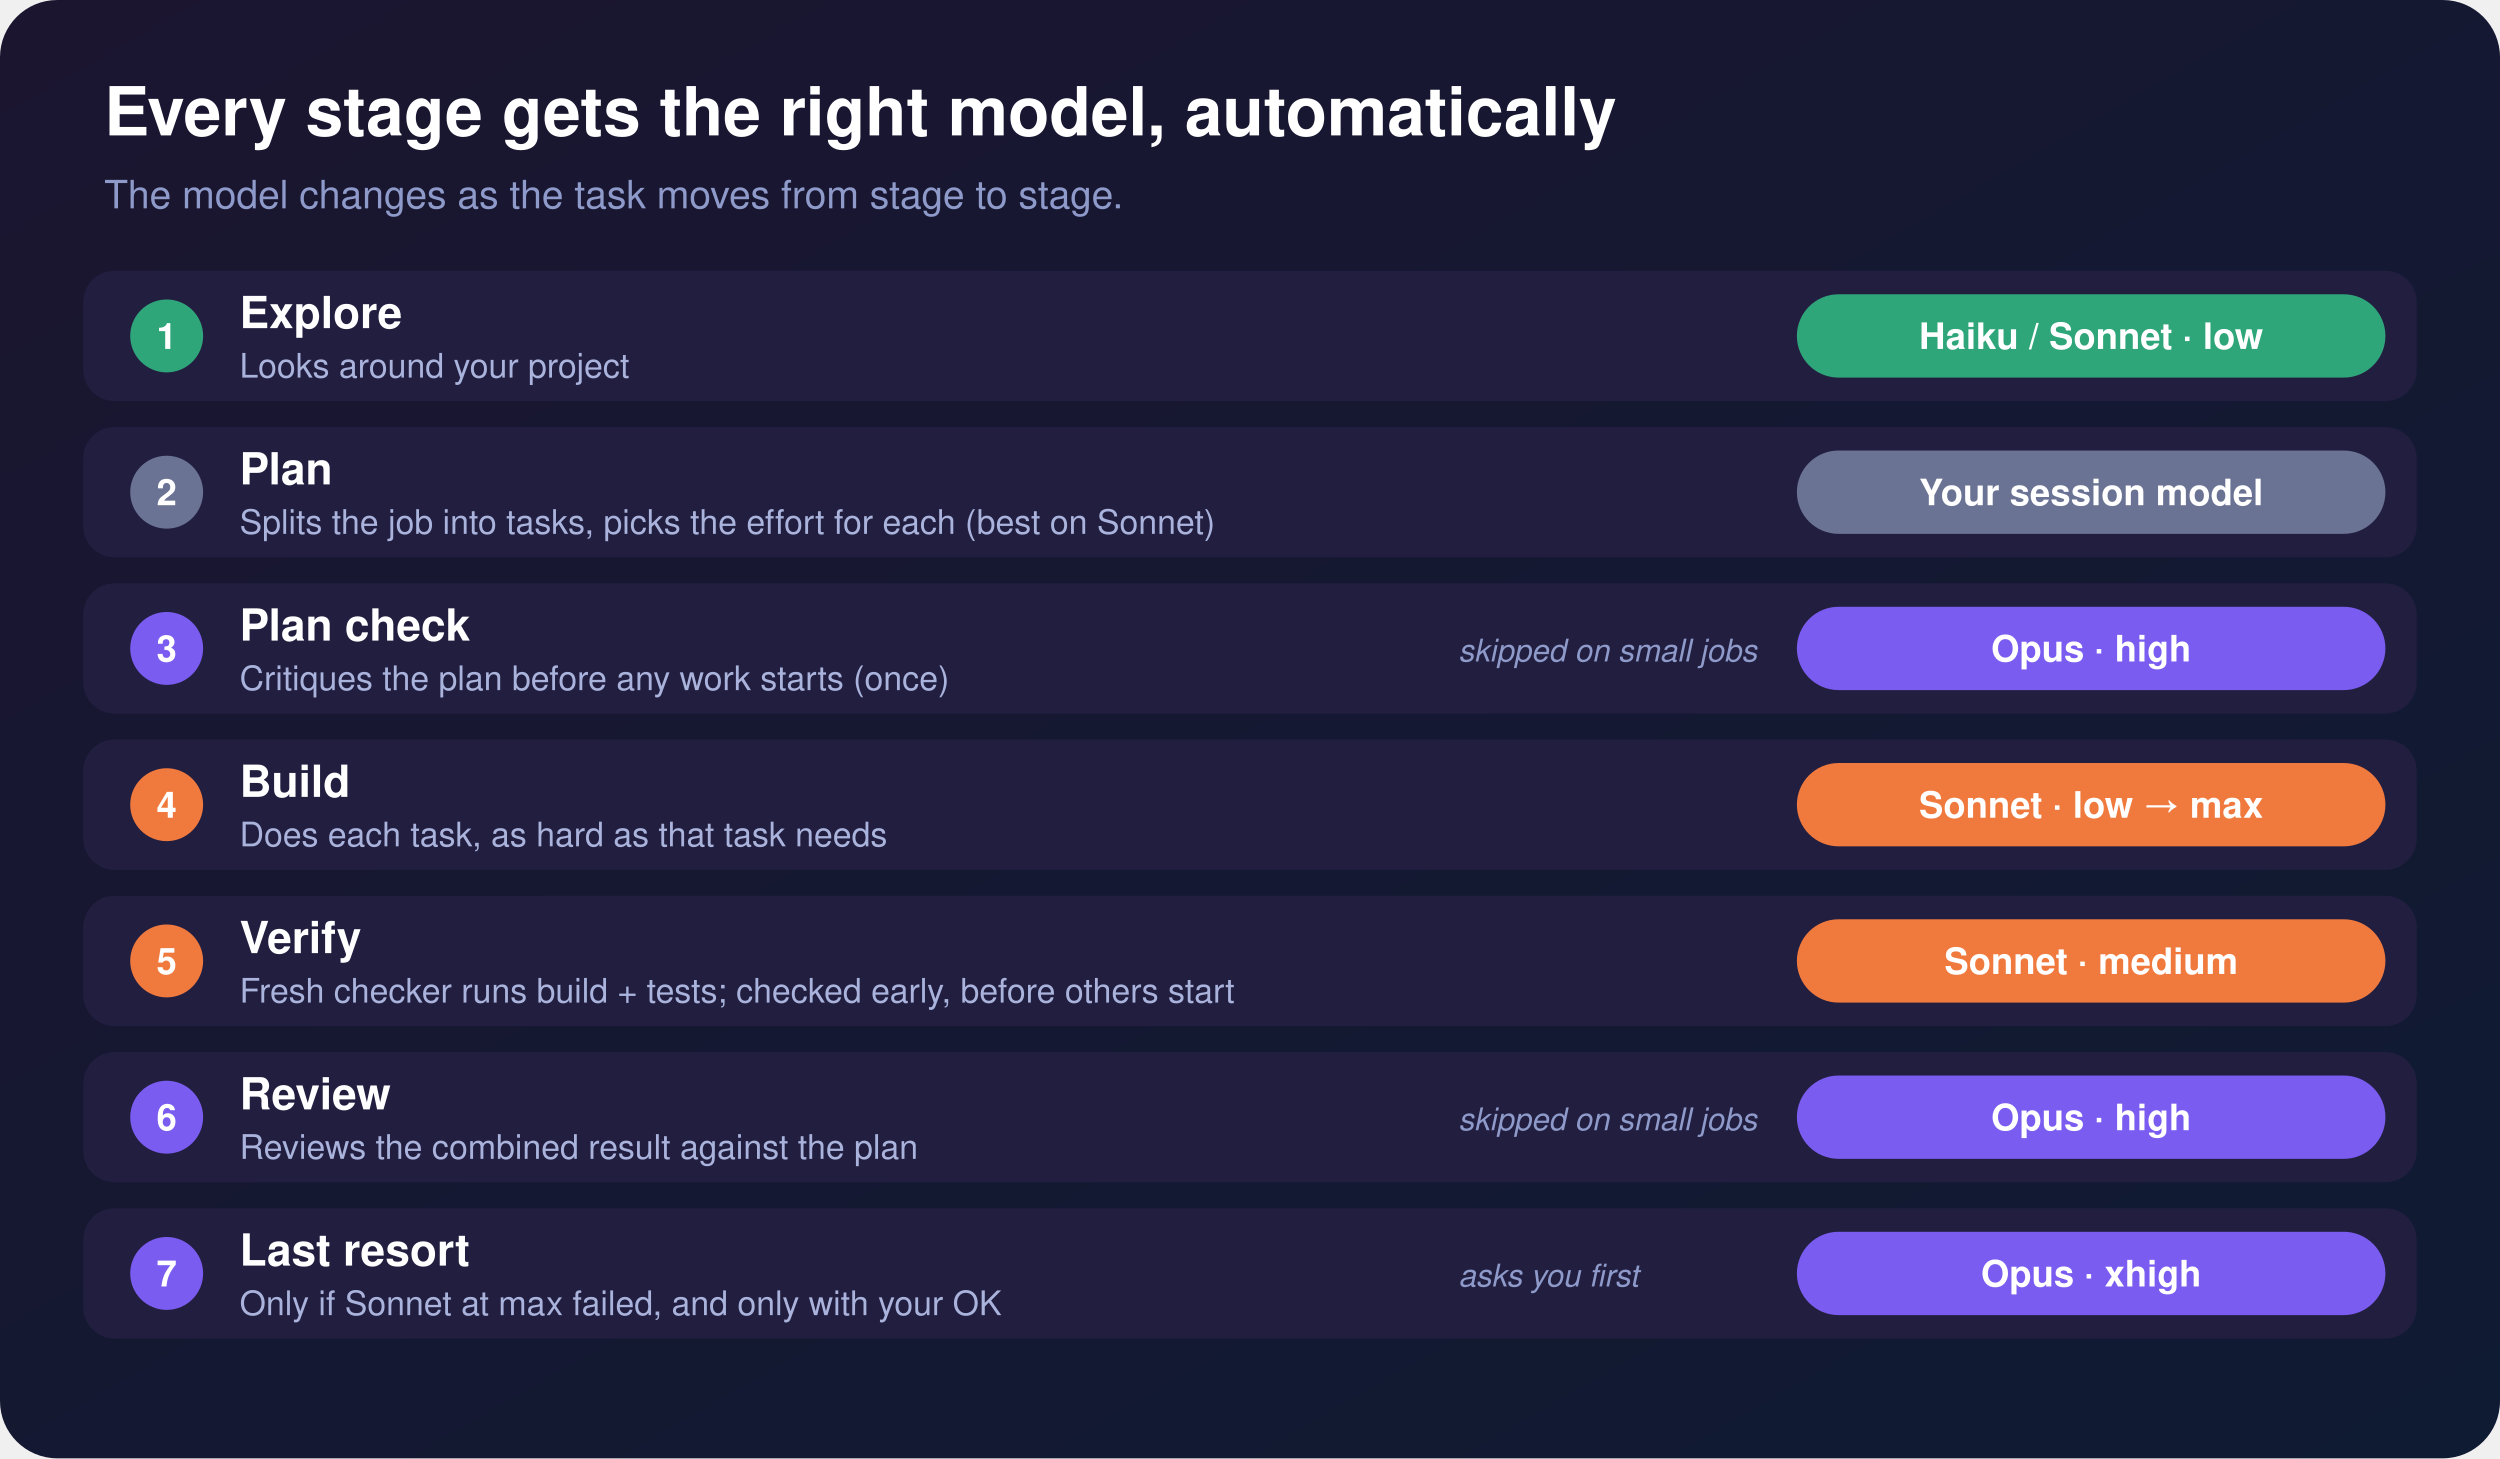
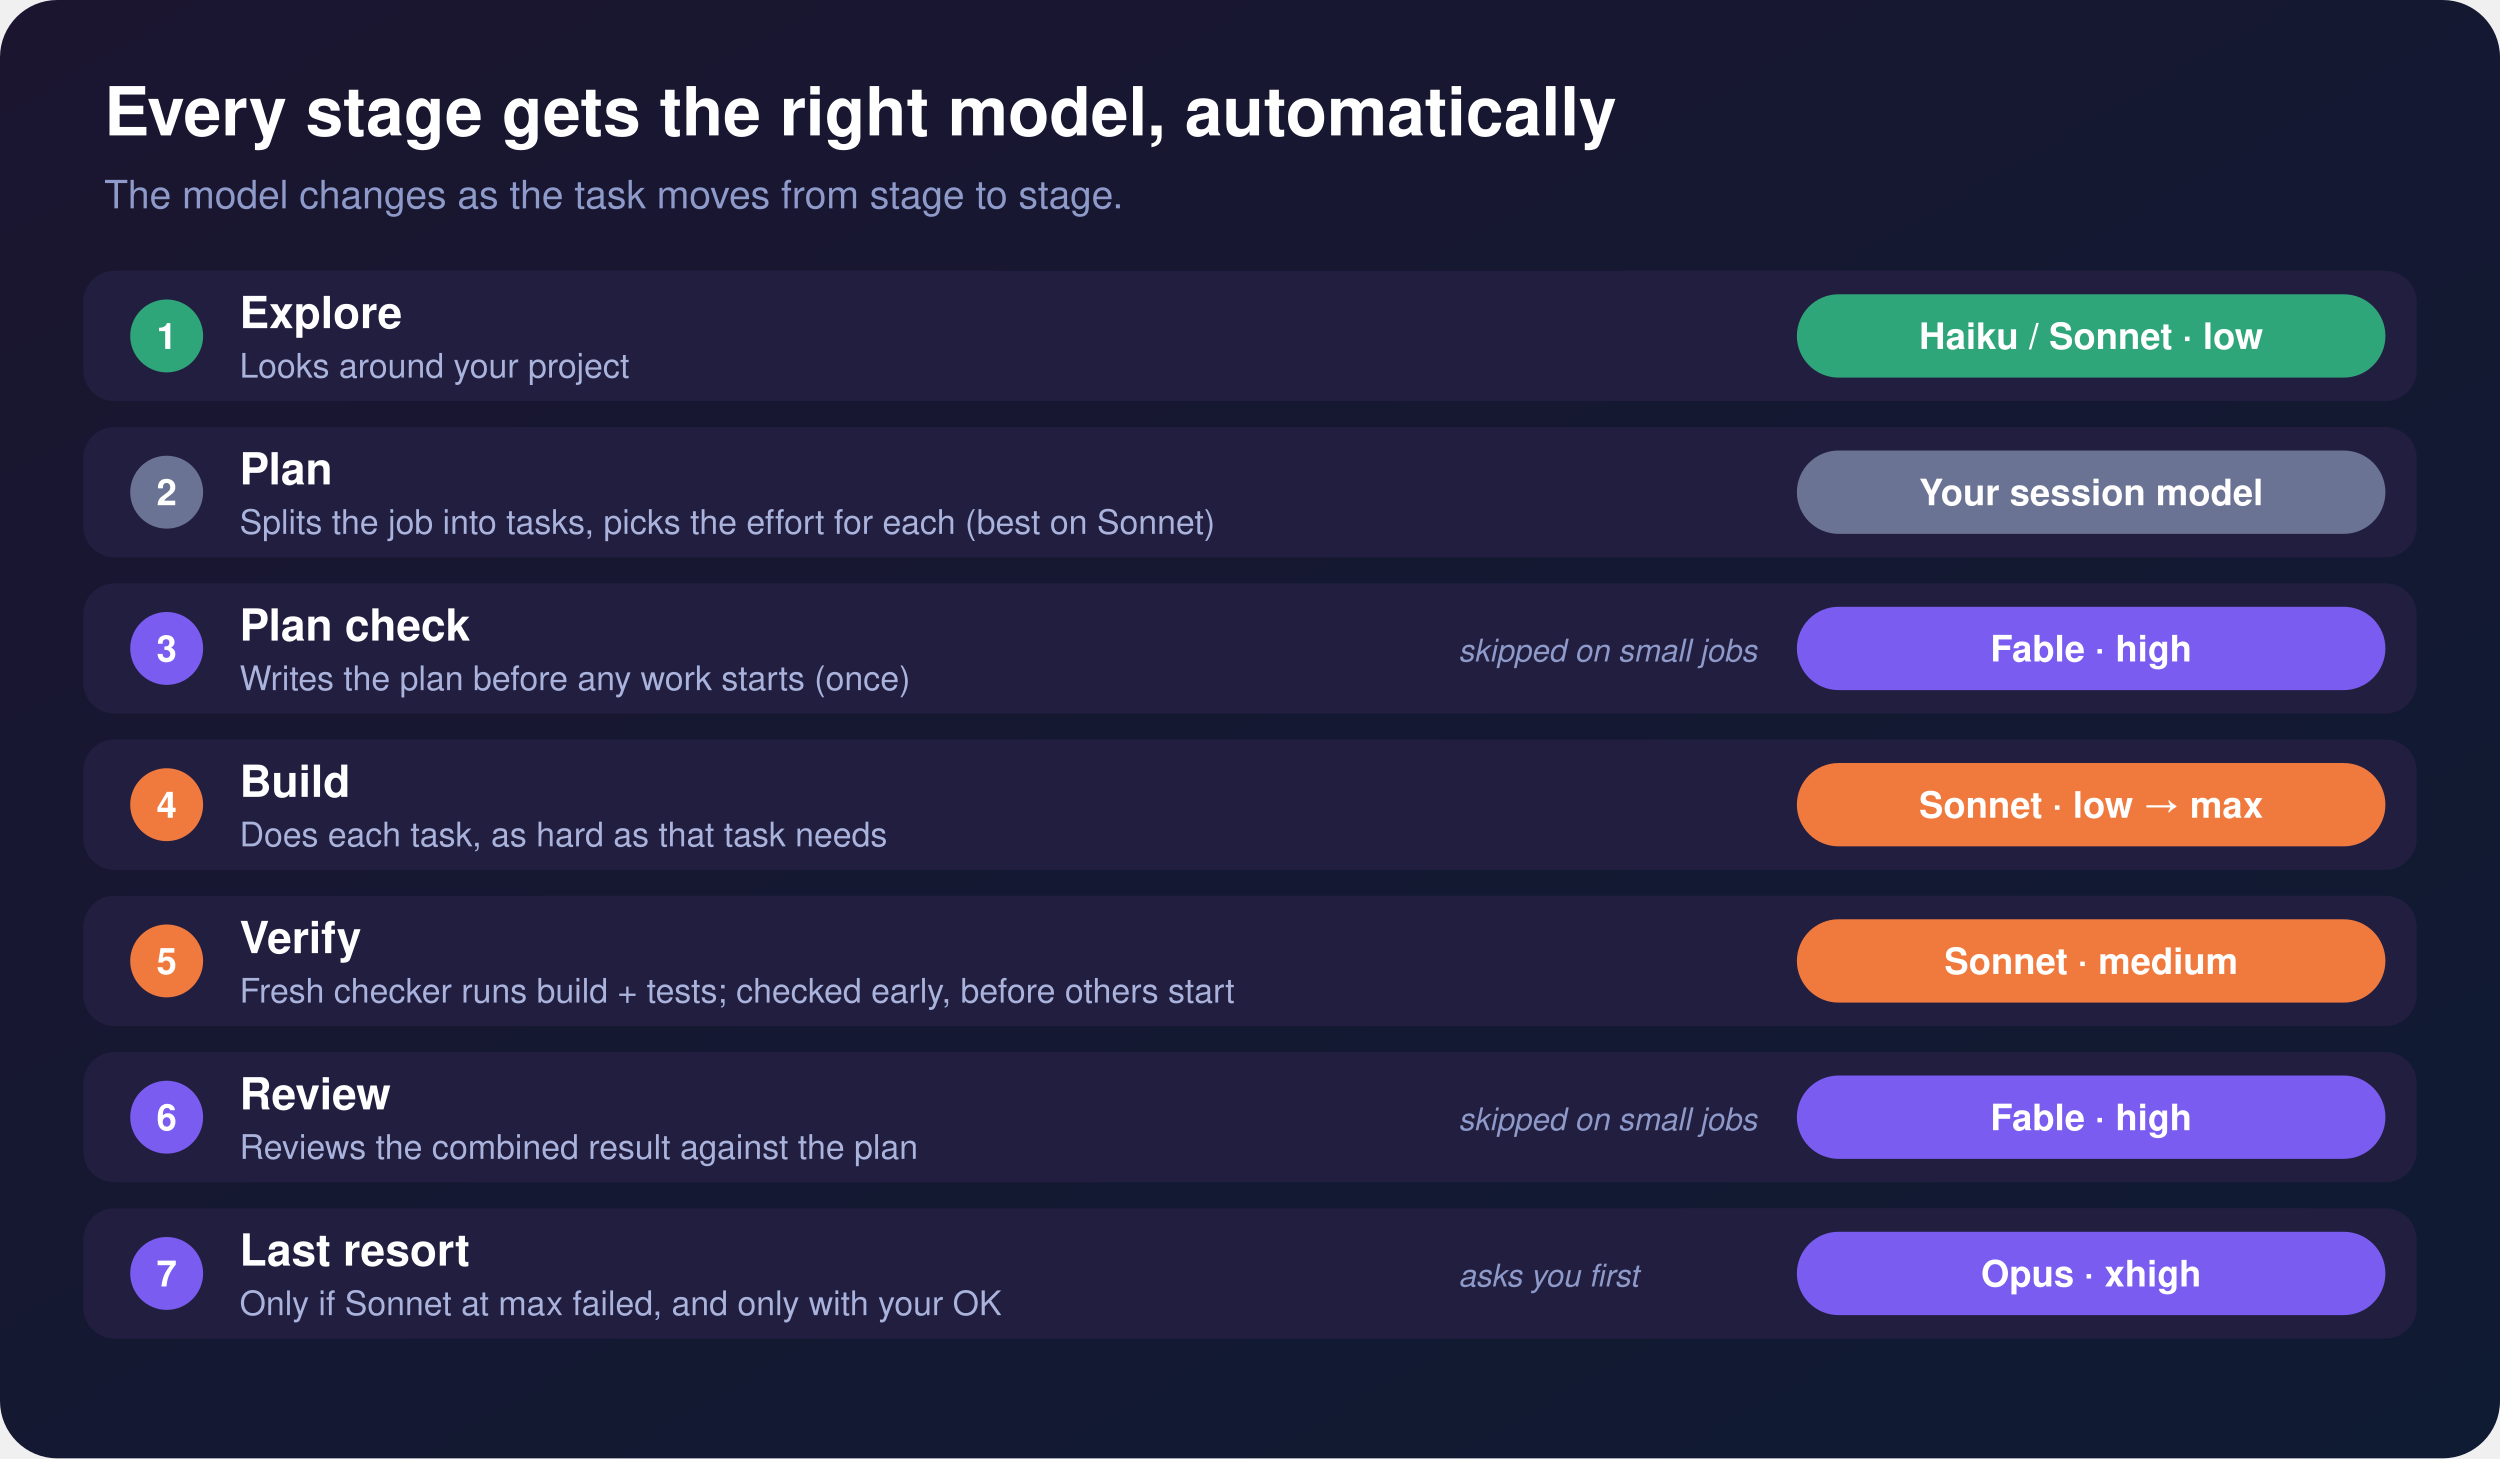
<svg xmlns="http://www.w3.org/2000/svg" viewBox="0 0 960 560" width="960" height="560" role="img" aria-label="duo stages and the model used at each stage">
  <defs>
    <linearGradient id="bg" x1="0" y1="0" x2="1" y2="1">
      <stop offset="0" stop-color="#1B1530" />
      <stop offset="1" stop-color="#0F1B33" />
    </linearGradient>
  </defs>
  <rect width="960" height="560" rx="22" fill="url(#bg)" />
  <g font-family="-apple-system, 'SF Pro Display', 'Segoe UI', Helvetica, Arial, sans-serif">
    <text x="40" y="52" font-size="26" font-weight="800" fill="#FFFFFF">Every stage gets the right model, automatically</text>
    <text x="40" y="80" font-size="15" fill="#8E9AC9">The model changes as the task moves from stage to stage.</text>
    <rect x="32" y="104" width="896" height="50" rx="12" fill="#221E40" />
    <circle cx="64" cy="129" r="14" fill="#2FA67A" />
    <text x="64" y="134" font-size="14" font-weight="700" fill="#FFFFFF" text-anchor="middle">1</text>
    <text x="92" y="126" font-size="17" font-weight="700" fill="#FFFFFF">Explore</text>
    <text x="92" y="145" font-size="13" fill="#A9B3DC">Looks around your project</text>
    <rect x="690" y="113" width="226" height="32" rx="16" fill="#2FA67A" />
    <text x="803" y="134" font-size="14" font-weight="700" fill="#FFFFFF" text-anchor="middle">Haiku / Sonnet · low</text>
    <rect x="32" y="164" width="896" height="50" rx="12" fill="#221E40" />
    <circle cx="64" cy="189" r="14" fill="#6B7394" />
    <text x="64" y="194" font-size="14" font-weight="700" fill="#FFFFFF" text-anchor="middle">2</text>
    <text x="92" y="186" font-size="17" font-weight="700" fill="#FFFFFF">Plan</text>
    <text x="92" y="205" font-size="13" fill="#A9B3DC">Splits the job into tasks, picks the effort for each (best on Sonnet)</text>
    <rect x="690" y="173" width="226" height="32" rx="16" fill="#6B7394" />
    <text x="803" y="194" font-size="14" font-weight="700" fill="#FFFFFF" text-anchor="middle">Your session model</text>
    <rect x="32" y="224" width="896" height="50" rx="12" fill="#221E40" />
    <circle cx="64" cy="249" r="14" fill="#7A5CF0" />
    <text x="64" y="254" font-size="14" font-weight="700" fill="#FFFFFF" text-anchor="middle">3</text>
    <text x="92" y="246" font-size="17" font-weight="700" fill="#FFFFFF">Plan check</text>
-     <text x="92" y="265" font-size="13" fill="#A9B3DC">Critiques the plan before any work starts (once)</text>
+     <text x="92" y="265" font-size="13" fill="#A9B3DC">Writes the plan before any work starts (once)</text>
    <text x="560" y="254" font-size="12" font-style="italic" fill="#8E9AC9">skipped on small jobs</text>
    <rect x="690" y="233" width="226" height="32" rx="16" fill="#7A5CF0" />
-     <text x="803" y="254" font-size="14" font-weight="700" fill="#FFFFFF" text-anchor="middle">Opus · high</text>
+     <text x="803" y="254" font-size="14" font-weight="700" fill="#FFFFFF" text-anchor="middle">Fable · high</text>
    <rect x="32" y="284" width="896" height="50" rx="12" fill="#221E40" />
    <circle cx="64" cy="309" r="14" fill="#F07A3E" />
    <text x="64" y="314" font-size="14" font-weight="700" fill="#FFFFFF" text-anchor="middle">4</text>
    <text x="92" y="306" font-size="17" font-weight="700" fill="#FFFFFF">Build</text>
    <text x="92" y="325" font-size="13" fill="#A9B3DC">Does each task, as hard as that task needs</text>
    <rect x="690" y="293" width="226" height="32" rx="16" fill="#F07A3E" />
    <text x="803" y="314" font-size="14" font-weight="700" fill="#FFFFFF" text-anchor="middle">Sonnet · low → max</text>
    <rect x="32" y="344" width="896" height="50" rx="12" fill="#221E40" />
    <circle cx="64" cy="369" r="14" fill="#F07A3E" />
    <text x="64" y="374" font-size="14" font-weight="700" fill="#FFFFFF" text-anchor="middle">5</text>
    <text x="92" y="366" font-size="17" font-weight="700" fill="#FFFFFF">Verify</text>
    <text x="92" y="385" font-size="13" fill="#A9B3DC">Fresh checker runs build + tests; checked early, before others start</text>
    <rect x="690" y="353" width="226" height="32" rx="16" fill="#F07A3E" />
    <text x="803" y="374" font-size="14" font-weight="700" fill="#FFFFFF" text-anchor="middle">Sonnet · medium</text>
    <rect x="32" y="404" width="896" height="50" rx="12" fill="#221E40" />
    <circle cx="64" cy="429" r="14" fill="#7A5CF0" />
    <text x="64" y="434" font-size="14" font-weight="700" fill="#FFFFFF" text-anchor="middle">6</text>
    <text x="92" y="426" font-size="17" font-weight="700" fill="#FFFFFF">Review</text>
    <text x="92" y="445" font-size="13" fill="#A9B3DC">Reviews the combined result against the plan</text>
    <text x="560" y="434" font-size="12" font-style="italic" fill="#8E9AC9">skipped on small jobs</text>
    <rect x="690" y="413" width="226" height="32" rx="16" fill="#7A5CF0" />
-     <text x="803" y="434" font-size="14" font-weight="700" fill="#FFFFFF" text-anchor="middle">Opus · high</text>
+     <text x="803" y="434" font-size="14" font-weight="700" fill="#FFFFFF" text-anchor="middle">Fable · high</text>
    <rect x="32" y="464" width="896" height="50" rx="12" fill="#221E40" />
    <circle cx="64" cy="489" r="14" fill="#7A5CF0" />
    <text x="64" y="494" font-size="14" font-weight="700" fill="#FFFFFF" text-anchor="middle">7</text>
    <text x="92" y="486" font-size="17" font-weight="700" fill="#FFFFFF">Last resort</text>
    <text x="92" y="505" font-size="13" fill="#A9B3DC">Only if Sonnet at max failed, and only with your OK</text>
    <text x="560" y="494" font-size="12" font-style="italic" fill="#8E9AC9">asks you first</text>
    <rect x="690" y="473" width="226" height="32" rx="16" fill="#7A5CF0" />
    <text x="803" y="494" font-size="14" font-weight="700" fill="#FFFFFF" text-anchor="middle">Opus · xhigh</text>
  </g>
</svg>
